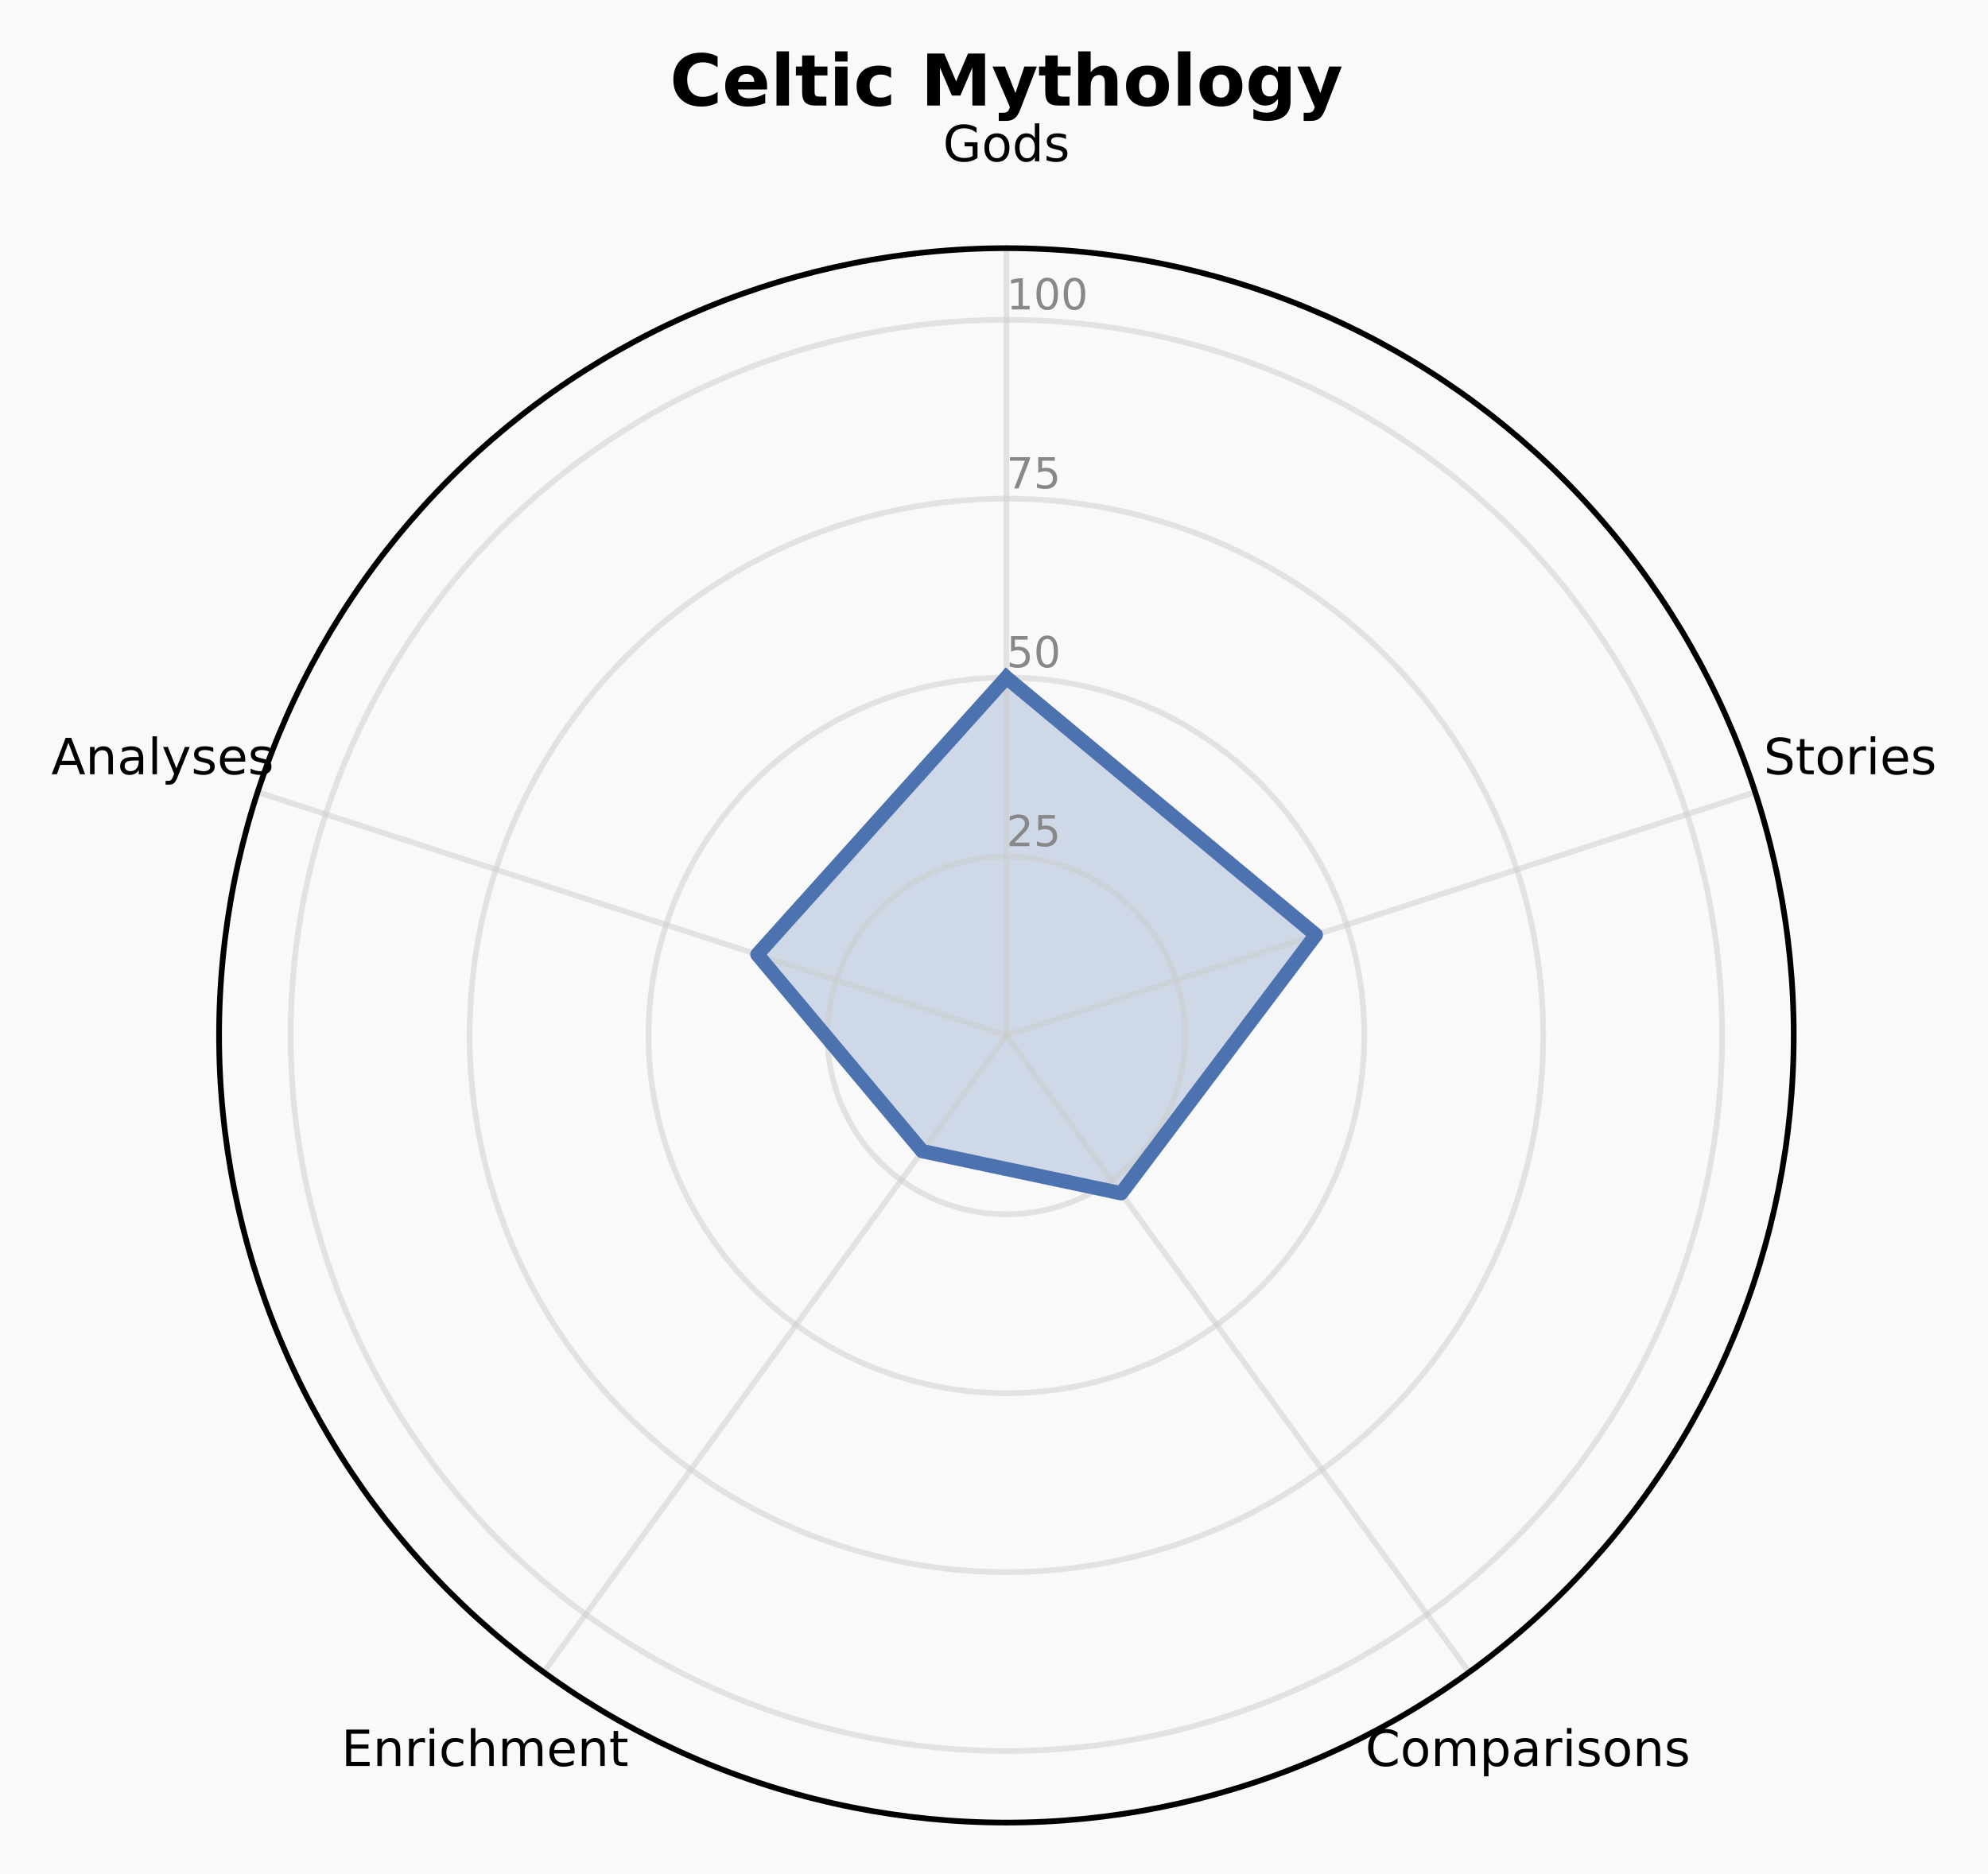
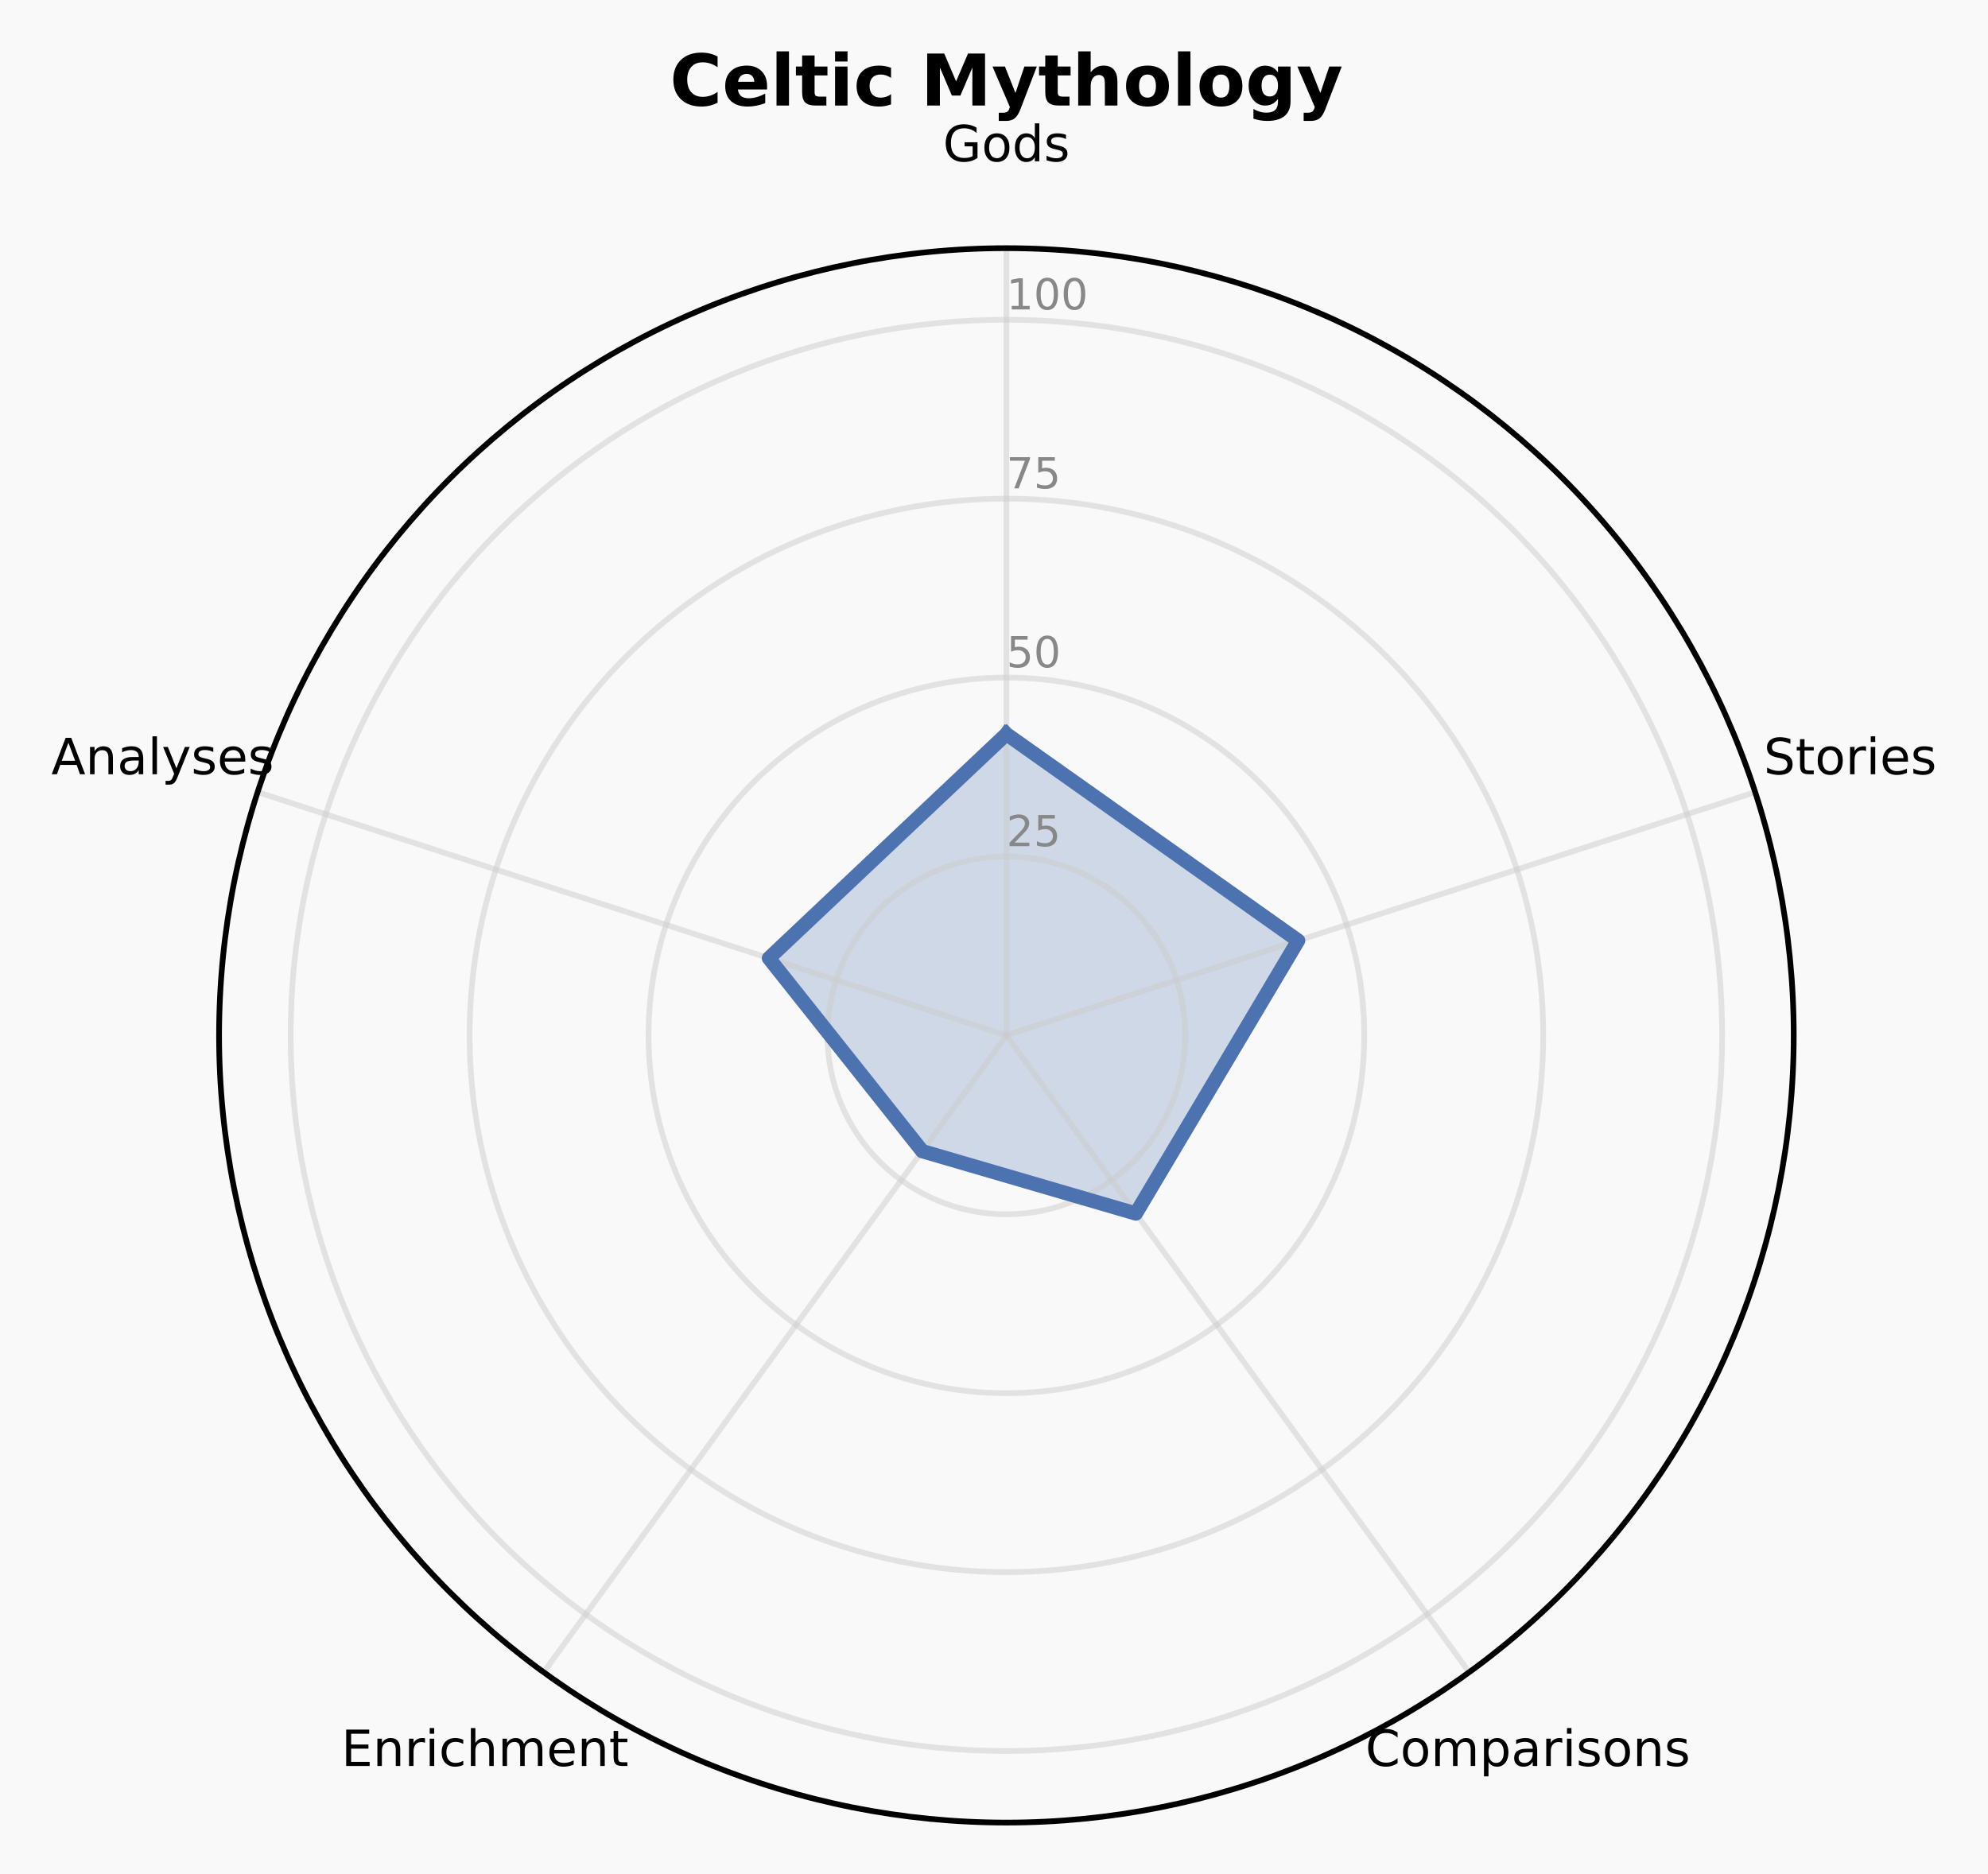
<svg xmlns="http://www.w3.org/2000/svg" xmlns:xlink="http://www.w3.org/1999/xlink" width="278.709pt" height="262.758pt" viewBox="0 0 278.709 262.758" version="1.1">
  <defs>
    <style type="text/css">*{stroke-linejoin: round; stroke-linecap: butt}</style>
  </defs>
  <g id="figure_1">
    <g id="patch_1">
      <path d="M 0 262.758  L 278.709 262.758  L 278.709 0  L 0 0  z " style="fill: #f9f9f9" />
    </g>
    <g id="axes_1">
      <g id="patch_2">
        <path d="M 251.473 145.178  C 251.473 130.683 248.618 116.329 243.071 102.938  C 237.524 89.546 229.393 77.377 219.143 67.128  C 208.894 56.878 196.725 48.748 183.334 43.201  C 169.942 37.654 155.588 34.798 141.093 34.798  C 126.598 34.798 112.244 37.654 98.853 43.201  C 85.461 48.748 73.293 56.878 63.043 67.128  C 52.794 77.377 44.663 89.546 39.116 102.938  C 33.569 116.329 30.714 130.683 30.714 145.178  C 30.714 159.673 33.569 174.027 39.116 187.418  C 44.663 200.81 52.794 212.979 63.043 223.228  C 73.293 233.478 85.461 241.609 98.853 247.155  C 112.244 252.702 126.598 255.558 141.093 255.558  C 155.588 255.558 169.942 252.702 183.334 247.155  C 196.725 241.609 208.894 233.478 219.143 223.228  C 229.393 212.979 237.524 200.81 243.071 187.418  C 248.618 174.027 251.473 159.673 251.473 145.178  M 141.093 145.178  C 141.093 145.178 141.093 145.178 141.093 145.178  C 141.093 145.178 141.093 145.178 141.093 145.178  C 141.093 145.178 141.093 145.178 141.093 145.178  C 141.093 145.178 141.093 145.178 141.093 145.178  C 141.093 145.178 141.093 145.178 141.093 145.178  C 141.093 145.178 141.093 145.178 141.093 145.178  C 141.093 145.178 141.093 145.178 141.093 145.178  C 141.093 145.178 141.093 145.178 141.093 145.178  C 141.093 145.178 141.093 145.178 141.093 145.178  C 141.093 145.178 141.093 145.178 141.093 145.178  C 141.093 145.178 141.093 145.178 141.093 145.178  C 141.093 145.178 141.093 145.178 141.093 145.178  C 141.093 145.178 141.093 145.178 141.093 145.178  C 141.093 145.178 141.093 145.178 141.093 145.178  C 141.093 145.178 141.093 145.178 141.093 145.178  C 141.093 145.178 141.093 145.178 141.093 145.178  z " style="fill: #f9f9f9" />
      </g>
      <g id="patch_3">
-         <path d="M 141.093 95.005  L 184.472 131.083  L 157.179 167.318  L 129.297 161.414  L 106.178 133.834  z " clip-path="url(#p1051a251dc)" style="fill: #4c72b0; opacity: 0.25; stroke: #4c72b0; stroke-linejoin: miter" />
+         <path d="M 141.093 102.927  L 181.993 131.889  L 159.241 170.157  L 129.297 161.414  L 107.802 134.361  z " clip-path="url(#pba1ca760f0)" style="fill: #4c72b0; opacity: 0.25; stroke: #4c72b0; stroke-linejoin: miter" />
      </g>
      <g id="matplotlib.axis_1">
        <g id="xtick_1">
          <g id="line2d_1">
-             <path d="M 141.093 145.178  L 141.093 34.798  " clip-path="url(#p1051a251dc)" style="fill: none; stroke: #cccccc; stroke-opacity: 0.5; stroke-width: 0.8; stroke-linecap: square" />
+             <path d="M 141.093 145.178  L 141.093 34.798  " clip-path="url(#pba1ca760f0)" style="fill: none; stroke: #cccccc; stroke-opacity: 0.5; stroke-width: 0.8; stroke-linecap: square" />
          </g>
          <g id="text_1">
            <g transform="translate(132.1945 22.61707) scale(0.07 -0.07)">
              <defs>
                <path id="DejaVuSans-2a" d="M 3809 666  L 3809 1919  L 2778 1919  L 2778 2438  L 4434 2438  L 4434 434  Q 4069 175 3628 42  Q 3188 -91 2688 -91  Q 1594 -91 976 548  Q 359 1188 359 2328  Q 359 3472 976 4111  Q 1594 4750 2688 4750  Q 3144 4750 3555 4637  Q 3966 4525 4313 4306  L 4313 3634  Q 3963 3931 3569 4081  Q 3175 4231 2741 4231  Q 1884 4231 1454 3753  Q 1025 3275 1025 2328  Q 1025 1384 1454 906  Q 1884 428 2741 428  Q 3075 428 3337 486  Q 3600 544 3809 666  z " transform="scale(0.015625)" />
                <path id="DejaVuSans-52" d="M 1959 3097  Q 1497 3097 1228 2736  Q 959 2375 959 1747  Q 959 1119 1226 758  Q 1494 397 1959 397  Q 2419 397 2687 759  Q 2956 1122 2956 1747  Q 2956 2369 2687 2733  Q 2419 3097 1959 3097  z M 1959 3584  Q 2709 3584 3137 3096  Q 3566 2609 3566 1747  Q 3566 888 3137 398  Q 2709 -91 1959 -91  Q 1206 -91 779 398  Q 353 888 353 1747  Q 353 2609 779 3096  Q 1206 3584 1959 3584  z " transform="scale(0.015625)" />
                <path id="DejaVuSans-47" d="M 2906 2969  L 2906 4863  L 3481 4863  L 3481 0  L 2906 0  L 2906 525  Q 2725 213 2448 61  Q 2172 -91 1784 -91  Q 1150 -91 751 415  Q 353 922 353 1747  Q 353 2572 751 3078  Q 1150 3584 1784 3584  Q 2172 3584 2448 3432  Q 2725 3281 2906 2969  z M 947 1747  Q 947 1113 1208 752  Q 1469 391 1925 391  Q 2381 391 2643 752  Q 2906 1113 2906 1747  Q 2906 2381 2643 2742  Q 2381 3103 1925 3103  Q 1469 3103 1208 2742  Q 947 2381 947 1747  z " transform="scale(0.015625)" />
                <path id="DejaVuSans-56" d="M 2834 3397  L 2834 2853  Q 2591 2978 2328 3040  Q 2066 3103 1784 3103  Q 1356 3103 1142 2972  Q 928 2841 928 2578  Q 928 2378 1081 2264  Q 1234 2150 1697 2047  L 1894 2003  Q 2506 1872 2764 1633  Q 3022 1394 3022 966  Q 3022 478 2636 193  Q 2250 -91 1575 -91  Q 1294 -91 989 -36  Q 684 19 347 128  L 347 722  Q 666 556 975 473  Q 1284 391 1588 391  Q 1994 391 2212 530  Q 2431 669 2431 922  Q 2431 1156 2273 1281  Q 2116 1406 1581 1522  L 1381 1569  Q 847 1681 609 1914  Q 372 2147 372 2553  Q 372 3047 722 3315  Q 1072 3584 1716 3584  Q 2034 3584 2315 3537  Q 2597 3491 2834 3397  z " transform="scale(0.015625)" />
              </defs>
              <use xlink:href="#DejaVuSans-2a" />
              <use xlink:href="#DejaVuSans-52" transform="translate(77.48438 0)" />
              <use xlink:href="#DejaVuSans-47" transform="translate(138.6719 0)" />
              <use xlink:href="#DejaVuSans-56" transform="translate(202.1562 0)" />
            </g>
          </g>
        </g>
        <g id="xtick_2">
          <g id="line2d_2">
-             <path d="M 141.093 145.178  L 246.07 111.069  " clip-path="url(#p1051a251dc)" style="fill: none; stroke: #cccccc; stroke-opacity: 0.5; stroke-width: 0.8; stroke-linecap: square" />
+             <path d="M 141.093 145.178  L 246.07 111.069  " clip-path="url(#pba1ca760f0)" style="fill: none; stroke: #cccccc; stroke-opacity: 0.5; stroke-width: 0.8; stroke-linecap: square" />
          </g>
          <g id="text_2">
            <g transform="translate(247.2616 108.5613) scale(0.07 -0.07)">
              <defs>
                <path id="DejaVuSans-36" d="M 3425 4513  L 3425 3897  Q 3066 4069 2747 4153  Q 2428 4238 2131 4238  Q 1616 4238 1336 4038  Q 1056 3838 1056 3469  Q 1056 3159 1242 3001  Q 1428 2844 1947 2747  L 2328 2669  Q 3034 2534 3370 2195  Q 3706 1856 3706 1288  Q 3706 609 3251 259  Q 2797 -91 1919 -91  Q 1588 -91 1214 -16  Q 841 59 441 206  L 441 856  Q 825 641 1194 531  Q 1563 422 1919 422  Q 2459 422 2753 634  Q 3047 847 3047 1241  Q 3047 1584 2836 1778  Q 2625 1972 2144 2069  L 1759 2144  Q 1053 2284 737 2584  Q 422 2884 422 3419  Q 422 4038 858 4394  Q 1294 4750 2059 4750  Q 2388 4750 2728 4690  Q 3069 4631 3425 4513  z " transform="scale(0.015625)" />
                <path id="DejaVuSans-57" d="M 1172 4494  L 1172 3500  L 2356 3500  L 2356 3053  L 1172 3053  L 1172 1153  Q 1172 725 1289 603  Q 1406 481 1766 481  L 2356 481  L 2356 0  L 1766 0  Q 1100 0 847 248  Q 594 497 594 1153  L 594 3053  L 172 3053  L 172 3500  L 594 3500  L 594 4494  L 1172 4494  z " transform="scale(0.015625)" />
                <path id="DejaVuSans-55" d="M 2631 2963  Q 2534 3019 2420 3045  Q 2306 3072 2169 3072  Q 1681 3072 1420 2755  Q 1159 2438 1159 1844  L 1159 0  L 581 0  L 581 3500  L 1159 3500  L 1159 2956  Q 1341 3275 1631 3429  Q 1922 3584 2338 3584  Q 2397 3584 2469 3576  Q 2541 3569 2628 3553  L 2631 2963  z " transform="scale(0.015625)" />
                <path id="DejaVuSans-4c" d="M 603 3500  L 1178 3500  L 1178 0  L 603 0  L 603 3500  z M 603 4863  L 1178 4863  L 1178 4134  L 603 4134  L 603 4863  z " transform="scale(0.015625)" />
                <path id="DejaVuSans-48" d="M 3597 1894  L 3597 1613  L 953 1613  Q 991 1019 1311 708  Q 1631 397 2203 397  Q 2534 397 2845 478  Q 3156 559 3463 722  L 3463 178  Q 3153 47 2828 -22  Q 2503 -91 2169 -91  Q 1331 -91 842 396  Q 353 884 353 1716  Q 353 2575 817 3079  Q 1281 3584 2069 3584  Q 2775 3584 3186 3129  Q 3597 2675 3597 1894  z M 3022 2063  Q 3016 2534 2758 2815  Q 2500 3097 2075 3097  Q 1594 3097 1305 2825  Q 1016 2553 972 2059  L 3022 2063  z " transform="scale(0.015625)" />
              </defs>
              <use xlink:href="#DejaVuSans-36" />
              <use xlink:href="#DejaVuSans-57" transform="translate(63.48438 0)" />
              <use xlink:href="#DejaVuSans-52" transform="translate(102.6875 0)" />
              <use xlink:href="#DejaVuSans-55" transform="translate(163.875 0)" />
              <use xlink:href="#DejaVuSans-4c" transform="translate(204.9844 0)" />
              <use xlink:href="#DejaVuSans-48" transform="translate(232.7656 0)" />
              <use xlink:href="#DejaVuSans-56" transform="translate(294.2969 0)" />
            </g>
          </g>
        </g>
        <g id="xtick_3">
          <g id="line2d_3">
-             <path d="M 141.093 145.178  L 205.973 234.477  " clip-path="url(#p1051a251dc)" style="fill: none; stroke: #cccccc; stroke-opacity: 0.5; stroke-width: 0.8; stroke-linecap: square" />
+             <path d="M 141.093 145.178  L 205.973 234.477  " clip-path="url(#pba1ca760f0)" style="fill: none; stroke: #cccccc; stroke-opacity: 0.5; stroke-width: 0.8; stroke-linecap: square" />
          </g>
          <g id="text_3">
            <g transform="translate(191.4228 247.6219) scale(0.07 -0.07)">
              <defs>
                <path id="DejaVuSans-26" d="M 4122 4306  L 4122 3641  Q 3803 3938 3442 4084  Q 3081 4231 2675 4231  Q 1875 4231 1450 3742  Q 1025 3253 1025 2328  Q 1025 1406 1450 917  Q 1875 428 2675 428  Q 3081 428 3442 575  Q 3803 722 4122 1019  L 4122 359  Q 3791 134 3420 21  Q 3050 -91 2638 -91  Q 1578 -91 968 557  Q 359 1206 359 2328  Q 359 3453 968 4101  Q 1578 4750 2638 4750  Q 3056 4750 3426 4639  Q 3797 4528 4122 4306  z " transform="scale(0.015625)" />
                <path id="DejaVuSans-50" d="M 3328 2828  Q 3544 3216 3844 3400  Q 4144 3584 4550 3584  Q 5097 3584 5394 3201  Q 5691 2819 5691 2113  L 5691 0  L 5113 0  L 5113 2094  Q 5113 2597 4934 2840  Q 4756 3084 4391 3084  Q 3944 3084 3684 2787  Q 3425 2491 3425 1978  L 3425 0  L 2847 0  L 2847 2094  Q 2847 2600 2669 2842  Q 2491 3084 2119 3084  Q 1678 3084 1418 2786  Q 1159 2488 1159 1978  L 1159 0  L 581 0  L 581 3500  L 1159 3500  L 1159 2956  Q 1356 3278 1631 3431  Q 1906 3584 2284 3584  Q 2666 3584 2933 3390  Q 3200 3197 3328 2828  z " transform="scale(0.015625)" />
                <path id="DejaVuSans-53" d="M 1159 525  L 1159 -1331  L 581 -1331  L 581 3500  L 1159 3500  L 1159 2969  Q 1341 3281 1617 3432  Q 1894 3584 2278 3584  Q 2916 3584 3314 3078  Q 3713 2572 3713 1747  Q 3713 922 3314 415  Q 2916 -91 2278 -91  Q 1894 -91 1617 61  Q 1341 213 1159 525  z M 3116 1747  Q 3116 2381 2855 2742  Q 2594 3103 2138 3103  Q 1681 3103 1420 2742  Q 1159 2381 1159 1747  Q 1159 1113 1420 752  Q 1681 391 2138 391  Q 2594 391 2855 752  Q 3116 1113 3116 1747  z " transform="scale(0.015625)" />
                <path id="DejaVuSans-44" d="M 2194 1759  Q 1497 1759 1228 1600  Q 959 1441 959 1056  Q 959 750 1161 570  Q 1363 391 1709 391  Q 2188 391 2477 730  Q 2766 1069 2766 1631  L 2766 1759  L 2194 1759  z M 3341 1997  L 3341 0  L 2766 0  L 2766 531  Q 2569 213 2275 61  Q 1981 -91 1556 -91  Q 1019 -91 701 211  Q 384 513 384 1019  Q 384 1609 779 1909  Q 1175 2209 1959 2209  L 2766 2209  L 2766 2266  Q 2766 2663 2505 2880  Q 2244 3097 1772 3097  Q 1472 3097 1187 3025  Q 903 2953 641 2809  L 641 3341  Q 956 3463 1253 3523  Q 1550 3584 1831 3584  Q 2591 3584 2966 3190  Q 3341 2797 3341 1997  z " transform="scale(0.015625)" />
                <path id="DejaVuSans-51" d="M 3513 2113  L 3513 0  L 2938 0  L 2938 2094  Q 2938 2591 2744 2837  Q 2550 3084 2163 3084  Q 1697 3084 1428 2787  Q 1159 2491 1159 1978  L 1159 0  L 581 0  L 581 3500  L 1159 3500  L 1159 2956  Q 1366 3272 1645 3428  Q 1925 3584 2291 3584  Q 2894 3584 3203 3211  Q 3513 2838 3513 2113  z " transform="scale(0.015625)" />
              </defs>
              <use xlink:href="#DejaVuSans-26" />
              <use xlink:href="#DejaVuSans-52" transform="translate(69.82812 0)" />
              <use xlink:href="#DejaVuSans-50" transform="translate(131.0156 0)" />
              <use xlink:href="#DejaVuSans-53" transform="translate(228.4219 0)" />
              <use xlink:href="#DejaVuSans-44" transform="translate(291.9062 0)" />
              <use xlink:href="#DejaVuSans-55" transform="translate(353.1875 0)" />
              <use xlink:href="#DejaVuSans-4c" transform="translate(394.2969 0)" />
              <use xlink:href="#DejaVuSans-56" transform="translate(422.0781 0)" />
              <use xlink:href="#DejaVuSans-52" transform="translate(474.1719 0)" />
              <use xlink:href="#DejaVuSans-51" transform="translate(535.3594 0)" />
              <use xlink:href="#DejaVuSans-56" transform="translate(598.7344 0)" />
            </g>
          </g>
        </g>
        <g id="xtick_4">
          <g id="line2d_4">
-             <path d="M 141.093 145.178  L 76.214 234.477  " clip-path="url(#p1051a251dc)" style="fill: none; stroke: #cccccc; stroke-opacity: 0.5; stroke-width: 0.8; stroke-linecap: square" />
+             <path d="M 141.093 145.178  L 76.214 234.477  " clip-path="url(#pba1ca760f0)" style="fill: none; stroke: #cccccc; stroke-opacity: 0.5; stroke-width: 0.8; stroke-linecap: square" />
          </g>
          <g id="text_4">
            <g transform="translate(47.8483 247.6219) scale(0.07 -0.07)">
              <defs>
                <path id="DejaVuSans-28" d="M 628 4666  L 3578 4666  L 3578 4134  L 1259 4134  L 1259 2753  L 3481 2753  L 3481 2222  L 1259 2222  L 1259 531  L 3634 531  L 3634 0  L 628 0  L 628 4666  z " transform="scale(0.015625)" />
                <path id="DejaVuSans-46" d="M 3122 3366  L 3122 2828  Q 2878 2963 2633 3030  Q 2388 3097 2138 3097  Q 1578 3097 1268 2742  Q 959 2388 959 1747  Q 959 1106 1268 751  Q 1578 397 2138 397  Q 2388 397 2633 464  Q 2878 531 3122 666  L 3122 134  Q 2881 22 2623 -34  Q 2366 -91 2075 -91  Q 1284 -91 818 406  Q 353 903 353 1747  Q 353 2603 823 3093  Q 1294 3584 2113 3584  Q 2378 3584 2631 3529  Q 2884 3475 3122 3366  z " transform="scale(0.015625)" />
                <path id="DejaVuSans-4b" d="M 3513 2113  L 3513 0  L 2938 0  L 2938 2094  Q 2938 2591 2744 2837  Q 2550 3084 2163 3084  Q 1697 3084 1428 2787  Q 1159 2491 1159 1978  L 1159 0  L 581 0  L 581 4863  L 1159 4863  L 1159 2956  Q 1366 3272 1645 3428  Q 1925 3584 2291 3584  Q 2894 3584 3203 3211  Q 3513 2838 3513 2113  z " transform="scale(0.015625)" />
              </defs>
              <use xlink:href="#DejaVuSans-28" />
              <use xlink:href="#DejaVuSans-51" transform="translate(63.1875 0)" />
              <use xlink:href="#DejaVuSans-55" transform="translate(126.5625 0)" />
              <use xlink:href="#DejaVuSans-4c" transform="translate(167.6719 0)" />
              <use xlink:href="#DejaVuSans-46" transform="translate(195.4531 0)" />
              <use xlink:href="#DejaVuSans-4b" transform="translate(250.4375 0)" />
              <use xlink:href="#DejaVuSans-50" transform="translate(313.8125 0)" />
              <use xlink:href="#DejaVuSans-48" transform="translate(411.2188 0)" />
              <use xlink:href="#DejaVuSans-51" transform="translate(472.75 0)" />
              <use xlink:href="#DejaVuSans-57" transform="translate(536.125 0)" />
            </g>
          </g>
        </g>
        <g id="xtick_5">
          <g id="line2d_5">
-             <path d="M 141.093 145.178  L 36.116 111.069  " clip-path="url(#p1051a251dc)" style="fill: none; stroke: #cccccc; stroke-opacity: 0.5; stroke-width: 0.8; stroke-linecap: square" />
+             <path d="M 141.093 145.178  L 36.116 111.069  " clip-path="url(#pba1ca760f0)" style="fill: none; stroke: #cccccc; stroke-opacity: 0.5; stroke-width: 0.8; stroke-linecap: square" />
          </g>
          <g id="text_5">
            <g transform="translate(7.2 108.5613) scale(0.07 -0.07)">
              <defs>
                <path id="DejaVuSans-24" d="M 2188 4044  L 1331 1722  L 3047 1722  L 2188 4044  z M 1831 4666  L 2547 4666  L 4325 0  L 3669 0  L 3244 1197  L 1141 1197  L 716 0  L 50 0  L 1831 4666  z " transform="scale(0.015625)" />
                <path id="DejaVuSans-4f" d="M 603 4863  L 1178 4863  L 1178 0  L 603 0  L 603 4863  z " transform="scale(0.015625)" />
                <path id="DejaVuSans-5c" d="M 2059 -325  Q 1816 -950 1584 -1140  Q 1353 -1331 966 -1331  L 506 -1331  L 506 -850  L 844 -850  Q 1081 -850 1212 -737  Q 1344 -625 1503 -206  L 1606 56  L 191 3500  L 800 3500  L 1894 763  L 2988 3500  L 3597 3500  L 2059 -325  z " transform="scale(0.015625)" />
              </defs>
              <use xlink:href="#DejaVuSans-24" />
              <use xlink:href="#DejaVuSans-51" transform="translate(68.40625 0)" />
              <use xlink:href="#DejaVuSans-44" transform="translate(131.7812 0)" />
              <use xlink:href="#DejaVuSans-4f" transform="translate(193.0625 0)" />
              <use xlink:href="#DejaVuSans-5c" transform="translate(220.8438 0)" />
              <use xlink:href="#DejaVuSans-56" transform="translate(280.0312 0)" />
              <use xlink:href="#DejaVuSans-48" transform="translate(332.125 0)" />
              <use xlink:href="#DejaVuSans-56" transform="translate(393.6562 0)" />
            </g>
          </g>
        </g>
      </g>
      <g id="matplotlib.axis_2">
        <g id="ytick_1">
          <g id="line2d_6">
-             <path d="M 141.093 120.092  C 144.388 120.092 147.65 120.741 150.693 122.001  C 153.737 123.262 156.503 125.11 158.832 127.439  C 161.161 129.769 163.009 132.534 164.27 135.578  C 165.531 138.621 166.18 141.884 166.18 145.178  C 166.18 148.472 165.531 151.735 164.27 154.778  C 163.009 157.822 161.161 160.587 158.832 162.917  C 156.503 165.246 153.737 167.094 150.693 168.355  C 147.65 169.615 144.388 170.264 141.093 170.264  C 137.799 170.264 134.537 169.615 131.493 168.355  C 128.45 167.094 125.684 165.246 123.355 162.917  C 121.025 160.587 119.177 157.822 117.917 154.778  C 116.656 151.735 116.007 148.472 116.007 145.178  C 116.007 141.884 116.656 138.621 117.917 135.578  C 119.177 132.534 121.025 129.769 123.355 127.439  C 125.684 125.11 128.45 123.262 131.493 122.001  C 134.537 120.741 137.799 120.092 141.093 120.092  " clip-path="url(#p1051a251dc)" style="fill: none; stroke: #cccccc; stroke-opacity: 0.5; stroke-width: 0.8; stroke-linecap: square" />
+             <path d="M 141.093 120.092  C 144.388 120.092 147.65 120.741 150.693 122.001  C 153.737 123.262 156.503 125.11 158.832 127.439  C 161.161 129.769 163.009 132.534 164.27 135.578  C 165.531 138.621 166.18 141.884 166.18 145.178  C 166.18 148.472 165.531 151.735 164.27 154.778  C 163.009 157.822 161.161 160.587 158.832 162.917  C 156.503 165.246 153.737 167.094 150.693 168.355  C 147.65 169.615 144.388 170.264 141.093 170.264  C 137.799 170.264 134.537 169.615 131.493 168.355  C 128.45 167.094 125.684 165.246 123.355 162.917  C 121.025 160.587 119.177 157.822 117.917 154.778  C 116.656 151.735 116.007 148.472 116.007 145.178  C 116.007 141.884 116.656 138.621 117.917 135.578  C 119.177 132.534 121.025 129.769 123.355 127.439  C 125.684 125.11 128.45 123.262 131.493 122.001  C 134.537 120.741 137.799 120.092 141.093 120.092  " clip-path="url(#pba1ca760f0)" style="fill: none; stroke: #cccccc; stroke-opacity: 0.5; stroke-width: 0.8; stroke-linecap: square" />
          </g>
          <g id="text_6">
            <g style="fill: #888888" transform="translate(141.0933 118.6504) scale(0.06 -0.06)">
              <defs>
                <path id="DejaVuSans-15" d="M 1228 531  L 3431 531  L 3431 0  L 469 0  L 469 531  Q 828 903 1448 1529  Q 2069 2156 2228 2338  Q 2531 2678 2651 2914  Q 2772 3150 2772 3378  Q 2772 3750 2511 3984  Q 2250 4219 1831 4219  Q 1534 4219 1204 4116  Q 875 4013 500 3803  L 500 4441  Q 881 4594 1212 4672  Q 1544 4750 1819 4750  Q 2544 4750 2975 4387  Q 3406 4025 3406 3419  Q 3406 3131 3298 2873  Q 3191 2616 2906 2266  Q 2828 2175 2409 1742  Q 1991 1309 1228 531  z " transform="scale(0.015625)" />
                <path id="DejaVuSans-18" d="M 691 4666  L 3169 4666  L 3169 4134  L 1269 4134  L 1269 2991  Q 1406 3038 1543 3061  Q 1681 3084 1819 3084  Q 2600 3084 3056 2656  Q 3513 2228 3513 1497  Q 3513 744 3044 326  Q 2575 -91 1722 -91  Q 1428 -91 1123 -41  Q 819 9 494 109  L 494 744  Q 775 591 1075 516  Q 1375 441 1709 441  Q 2250 441 2565 725  Q 2881 1009 2881 1497  Q 2881 1984 2565 2268  Q 2250 2553 1709 2553  Q 1456 2553 1204 2497  Q 953 2441 691 2322  L 691 4666  z " transform="scale(0.015625)" />
              </defs>
              <use xlink:href="#DejaVuSans-15" />
              <use xlink:href="#DejaVuSans-18" transform="translate(63.625 0)" />
            </g>
          </g>
        </g>
        <g id="ytick_2">
          <g id="line2d_7">
-             <path d="M 141.093 95.005  C 147.682 95.005 154.206 96.303 160.293 98.825  C 166.381 101.346 171.912 105.042 176.571 109.701  C 181.229 114.36 184.925 119.891 187.447 125.978  C 189.968 132.065 191.266 138.589 191.266 145.178  C 191.266 151.767 189.968 158.291 187.447 164.378  C 184.925 170.465 181.229 175.997 176.571 180.655  C 171.912 185.314 166.381 189.01 160.293 191.531  C 154.206 194.053 147.682 195.351 141.093 195.351  C 134.505 195.351 127.98 194.053 121.893 191.531  C 115.806 189.01 110.275 185.314 105.616 180.655  C 100.957 175.997 97.261 170.465 94.74 164.378  C 92.219 158.291 90.921 151.767 90.921 145.178  C 90.921 138.589 92.219 132.065 94.74 125.978  C 97.261 119.891 100.957 114.36 105.616 109.701  C 110.275 105.042 115.806 101.346 121.893 98.825  C 127.98 96.303 134.505 95.005 141.093 95.005  " clip-path="url(#p1051a251dc)" style="fill: none; stroke: #cccccc; stroke-opacity: 0.5; stroke-width: 0.8; stroke-linecap: square" />
+             <path d="M 141.093 95.005  C 147.682 95.005 154.206 96.303 160.293 98.825  C 166.381 101.346 171.912 105.042 176.571 109.701  C 181.229 114.36 184.925 119.891 187.447 125.978  C 189.968 132.065 191.266 138.589 191.266 145.178  C 191.266 151.767 189.968 158.291 187.447 164.378  C 184.925 170.465 181.229 175.997 176.571 180.655  C 171.912 185.314 166.381 189.01 160.293 191.531  C 154.206 194.053 147.682 195.351 141.093 195.351  C 134.505 195.351 127.98 194.053 121.893 191.531  C 115.806 189.01 110.275 185.314 105.616 180.655  C 100.957 175.997 97.261 170.465 94.74 164.378  C 92.219 158.291 90.921 151.767 90.921 145.178  C 90.921 138.589 92.219 132.065 94.74 125.978  C 97.261 119.891 100.957 114.36 105.616 109.701  C 110.275 105.042 115.806 101.346 121.893 98.825  C 127.98 96.303 134.505 95.005 141.093 95.005  " clip-path="url(#pba1ca760f0)" style="fill: none; stroke: #cccccc; stroke-opacity: 0.5; stroke-width: 0.8; stroke-linecap: square" />
          </g>
          <g id="text_7">
            <g style="fill: #888888" transform="translate(141.0933 93.56408) scale(0.06 -0.06)">
              <defs>
                <path id="DejaVuSans-13" d="M 2034 4250  Q 1547 4250 1301 3770  Q 1056 3291 1056 2328  Q 1056 1369 1301 889  Q 1547 409 2034 409  Q 2525 409 2770 889  Q 3016 1369 3016 2328  Q 3016 3291 2770 3770  Q 2525 4250 2034 4250  z M 2034 4750  Q 2819 4750 3233 4129  Q 3647 3509 3647 2328  Q 3647 1150 3233 529  Q 2819 -91 2034 -91  Q 1250 -91 836 529  Q 422 1150 422 2328  Q 422 3509 836 4129  Q 1250 4750 2034 4750  z " transform="scale(0.015625)" />
              </defs>
              <use xlink:href="#DejaVuSans-18" />
              <use xlink:href="#DejaVuSans-13" transform="translate(63.625 0)" />
            </g>
          </g>
        </g>
        <g id="ytick_3">
          <g id="line2d_8">
-             <path d="M 141.093 69.919  C 150.976 69.919 160.763 71.866 169.894 75.648  C 179.024 79.43 187.321 84.974 194.309 91.962  C 201.298 98.95 206.841 107.247 210.623 116.378  C 214.405 125.508 216.352 135.295 216.352 145.178  C 216.352 155.061 214.405 164.848 210.623 173.978  C 206.841 183.109 201.298 191.406 194.309 198.394  C 187.321 205.382 179.024 210.926 169.894 214.708  C 160.763 218.49 150.976 220.437 141.093 220.437  C 131.21 220.437 121.424 218.49 112.293 214.708  C 103.162 210.926 94.866 205.382 87.877 198.394  C 80.889 191.406 75.345 183.109 71.563 173.978  C 67.781 164.848 65.834 155.061 65.834 145.178  C 65.834 135.295 67.781 125.508 71.563 116.378  C 75.345 107.247 80.889 98.95 87.877 91.962  C 94.866 84.974 103.162 79.43 112.293 75.648  C 121.424 71.866 131.21 69.919 141.093 69.919  " clip-path="url(#p1051a251dc)" style="fill: none; stroke: #cccccc; stroke-opacity: 0.5; stroke-width: 0.8; stroke-linecap: square" />
+             <path d="M 141.093 69.919  C 150.976 69.919 160.763 71.866 169.894 75.648  C 179.024 79.43 187.321 84.974 194.309 91.962  C 201.298 98.95 206.841 107.247 210.623 116.378  C 214.405 125.508 216.352 135.295 216.352 145.178  C 216.352 155.061 214.405 164.848 210.623 173.978  C 206.841 183.109 201.298 191.406 194.309 198.394  C 187.321 205.382 179.024 210.926 169.894 214.708  C 160.763 218.49 150.976 220.437 141.093 220.437  C 131.21 220.437 121.424 218.49 112.293 214.708  C 103.162 210.926 94.866 205.382 87.877 198.394  C 80.889 191.406 75.345 183.109 71.563 173.978  C 67.781 164.848 65.834 155.061 65.834 145.178  C 65.834 135.295 67.781 125.508 71.563 116.378  C 75.345 107.247 80.889 98.95 87.877 91.962  C 94.866 84.974 103.162 79.43 112.293 75.648  C 121.424 71.866 131.21 69.919 141.093 69.919  " clip-path="url(#pba1ca760f0)" style="fill: none; stroke: #cccccc; stroke-opacity: 0.5; stroke-width: 0.8; stroke-linecap: square" />
          </g>
          <g id="text_8">
            <g style="fill: #888888" transform="translate(141.0933 68.47781) scale(0.06 -0.06)">
              <defs>
                <path id="DejaVuSans-1a" d="M 525 4666  L 3525 4666  L 3525 4397  L 1831 0  L 1172 0  L 2766 4134  L 525 4134  L 525 4666  z " transform="scale(0.015625)" />
              </defs>
              <use xlink:href="#DejaVuSans-1a" />
              <use xlink:href="#DejaVuSans-18" transform="translate(63.625 0)" />
            </g>
          </g>
        </g>
        <g id="ytick_4">
          <g id="line2d_9">
-             <path d="M 141.093 44.833  C 154.27 44.833 167.32 47.429 179.494 52.471  C 191.668 57.514 202.73 64.906 212.048 74.223  C 221.366 83.541 228.757 94.603 233.8 106.778  C 238.843 118.952 241.438 132.001 241.438 145.178  C 241.438 158.355 238.843 171.404 233.8 183.578  C 228.757 195.753 221.366 206.815 212.048 216.133  C 202.73 225.45 191.668 232.842 179.494 237.885  C 167.32 242.927 154.27 245.523 141.093 245.523  C 127.916 245.523 114.867 242.927 102.693 237.885  C 90.519 232.842 79.456 225.45 70.139 216.133  C 60.821 206.815 53.429 195.753 48.387 183.578  C 43.344 171.404 40.748 158.355 40.748 145.178  C 40.748 132.001 43.344 118.952 48.387 106.778  C 53.429 94.603 60.821 83.541 70.139 74.223  C 79.456 64.906 90.519 57.514 102.693 52.471  C 114.867 47.429 127.916 44.833 141.093 44.833  " clip-path="url(#p1051a251dc)" style="fill: none; stroke: #cccccc; stroke-opacity: 0.5; stroke-width: 0.8; stroke-linecap: square" />
+             <path d="M 141.093 44.833  C 154.27 44.833 167.32 47.429 179.494 52.471  C 191.668 57.514 202.73 64.906 212.048 74.223  C 221.366 83.541 228.757 94.603 233.8 106.778  C 238.843 118.952 241.438 132.001 241.438 145.178  C 241.438 158.355 238.843 171.404 233.8 183.578  C 228.757 195.753 221.366 206.815 212.048 216.133  C 202.73 225.45 191.668 232.842 179.494 237.885  C 167.32 242.927 154.27 245.523 141.093 245.523  C 127.916 245.523 114.867 242.927 102.693 237.885  C 90.519 232.842 79.456 225.45 70.139 216.133  C 60.821 206.815 53.429 195.753 48.387 183.578  C 43.344 171.404 40.748 158.355 40.748 145.178  C 40.748 132.001 43.344 118.952 48.387 106.778  C 53.429 94.603 60.821 83.541 70.139 74.223  C 79.456 64.906 90.519 57.514 102.693 52.471  C 114.867 47.429 127.916 44.833 141.093 44.833  " clip-path="url(#pba1ca760f0)" style="fill: none; stroke: #cccccc; stroke-opacity: 0.5; stroke-width: 0.8; stroke-linecap: square" />
          </g>
          <g id="text_9">
            <g style="fill: #888888" transform="translate(141.0933 43.39154) scale(0.06 -0.06)">
              <defs>
                <path id="DejaVuSans-14" d="M 794 531  L 1825 531  L 1825 4091  L 703 3866  L 703 4441  L 1819 4666  L 2450 4666  L 2450 531  L 3481 531  L 3481 0  L 794 0  L 794 531  z " transform="scale(0.015625)" />
              </defs>
              <use xlink:href="#DejaVuSans-14" />
              <use xlink:href="#DejaVuSans-13" transform="translate(63.625 0)" />
              <use xlink:href="#DejaVuSans-13" transform="translate(127.25 0)" />
            </g>
          </g>
        </g>
      </g>
      <g id="line2d_10">
-         <path d="M 141.093 95.005  L 184.472 131.083  L 157.179 167.318  L 129.297 161.414  L 106.178 133.834  L 141.093 95.005  " clip-path="url(#p1051a251dc)" style="fill: none; stroke: #4c72b0; stroke-width: 2; stroke-linecap: square" />
+         <path d="M 141.093 102.927  L 181.993 131.889  L 159.241 170.157  L 129.297 161.414  L 107.802 134.361  L 141.093 102.927  " clip-path="url(#pba1ca760f0)" style="fill: none; stroke: #4c72b0; stroke-width: 2; stroke-linecap: square" />
      </g>
      <g id="patch_4">
        <path d="M 141.093 34.798  C 126.598 34.798 112.244 37.654 98.853 43.201  C 85.461 48.748 73.293 56.878 63.043 67.128  C 52.794 77.377 44.663 89.546 39.116 102.938  C 33.569 116.329 30.714 130.683 30.714 145.178  C 30.714 159.673 33.569 174.027 39.116 187.418  C 44.663 200.81 52.794 212.979 63.043 223.228  C 73.293 233.478 85.461 241.609 98.853 247.155  C 112.244 252.702 126.598 255.558 141.093 255.558  C 155.588 255.558 169.942 252.702 183.334 247.155  C 196.725 241.609 208.894 233.478 219.143 223.228  C 229.393 212.979 237.524 200.81 243.071 187.418  C 248.618 174.027 251.473 159.673 251.473 145.178  C 251.473 130.683 248.618 116.329 243.071 102.938  C 237.524 89.546 229.393 77.377 219.143 67.128  C 208.894 56.878 196.725 48.748 183.334 43.201  C 169.942 37.654 155.588 34.798 141.093 34.798  " style="fill: none; stroke: #000000; stroke-width: 0.8; stroke-linejoin: miter; stroke-linecap: square" />
      </g>
      <g id="text_10">
        <g transform="translate(93.90264 14.79844) scale(0.1 -0.1)">
          <defs>
            <path id="DejaVuSans-Bold-26" d="M 4288 256  Q 3956 84 3597 -3  Q 3238 -91 2847 -91  Q 1681 -91 1000 561  Q 319 1213 319 2328  Q 319 3447 1000 4098  Q 1681 4750 2847 4750  Q 3238 4750 3597 4662  Q 3956 4575 4288 4403  L 4288 3438  Q 3953 3666 3628 3772  Q 3303 3878 2944 3878  Q 2300 3878 1931 3465  Q 1563 3053 1563 2328  Q 1563 1606 1931 1193  Q 2300 781 2944 781  Q 3303 781 3628 887  Q 3953 994 4288 1222  L 4288 256  z " transform="scale(0.015625)" />
            <path id="DejaVuSans-Bold-48" d="M 4031 1759  L 4031 1441  L 1416 1441  Q 1456 1047 1700 850  Q 1944 653 2381 653  Q 2734 653 3104 758  Q 3475 863 3866 1075  L 3866 213  Q 3469 63 3072 -14  Q 2675 -91 2278 -91  Q 1328 -91 801 392  Q 275 875 275 1747  Q 275 2603 792 3093  Q 1309 3584 2216 3584  Q 3041 3584 3536 3087  Q 4031 2591 4031 1759  z M 2881 2131  Q 2881 2450 2695 2645  Q 2509 2841 2209 2841  Q 1884 2841 1681 2658  Q 1478 2475 1428 2131  L 2881 2131  z " transform="scale(0.015625)" />
            <path id="DejaVuSans-Bold-4f" d="M 538 4863  L 1656 4863  L 1656 0  L 538 0  L 538 4863  z " transform="scale(0.015625)" />
            <path id="DejaVuSans-Bold-57" d="M 1759 4494  L 1759 3500  L 2913 3500  L 2913 2700  L 1759 2700  L 1759 1216  Q 1759 972 1856 886  Q 1953 800 2241 800  L 2816 800  L 2816 0  L 1856 0  Q 1194 0 917 276  Q 641 553 641 1216  L 641 2700  L 84 2700  L 84 3500  L 641 3500  L 641 4494  L 1759 4494  z " transform="scale(0.015625)" />
            <path id="DejaVuSans-Bold-4c" d="M 538 3500  L 1656 3500  L 1656 0  L 538 0  L 538 3500  z M 538 4863  L 1656 4863  L 1656 3950  L 538 3950  L 538 4863  z " transform="scale(0.015625)" />
            <path id="DejaVuSans-Bold-46" d="M 3366 3391  L 3366 2478  Q 3138 2634 2908 2709  Q 2678 2784 2431 2784  Q 1963 2784 1702 2511  Q 1441 2238 1441 1747  Q 1441 1256 1702 982  Q 1963 709 2431 709  Q 2694 709 2930 787  Q 3166 866 3366 1019  L 3366 103  Q 3103 6 2833 -42  Q 2563 -91 2291 -91  Q 1344 -91 809 395  Q 275 881 275 1747  Q 275 2613 809 3098  Q 1344 3584 2291 3584  Q 2566 3584 2833 3536  Q 3100 3488 3366 3391  z " transform="scale(0.015625)" />
            <path id="DejaVuSans-Bold-3" transform="scale(0.015625)" />
            <path id="DejaVuSans-Bold-30" d="M 588 4666  L 2119 4666  L 3181 2169  L 4250 4666  L 5778 4666  L 5778 0  L 4641 0  L 4641 3413  L 3566 897  L 2803 897  L 1728 3413  L 1728 0  L 588 0  L 588 4666  z " transform="scale(0.015625)" />
            <path id="DejaVuSans-Bold-5c" d="M 78 3500  L 1197 3500  L 2138 1125  L 2938 3500  L 4056 3500  L 2584 -331  Q 2363 -916 2067 -1148  Q 1772 -1381 1288 -1381  L 641 -1381  L 641 -647  L 991 -647  Q 1275 -647 1404 -556  Q 1534 -466 1606 -231  L 1638 -134  L 78 3500  z " transform="scale(0.015625)" />
            <path id="DejaVuSans-Bold-4b" d="M 4056 2131  L 4056 0  L 2931 0  L 2931 347  L 2931 1625  Q 2931 2084 2911 2256  Q 2891 2428 2841 2509  Q 2775 2619 2662 2680  Q 2550 2741 2406 2741  Q 2056 2741 1856 2470  Q 1656 2200 1656 1722  L 1656 0  L 538 0  L 538 4863  L 1656 4863  L 1656 2988  Q 1909 3294 2193 3439  Q 2478 3584 2822 3584  Q 3428 3584 3742 3212  Q 4056 2841 4056 2131  z " transform="scale(0.015625)" />
            <path id="DejaVuSans-Bold-52" d="M 2203 2784  Q 1831 2784 1636 2517  Q 1441 2250 1441 1747  Q 1441 1244 1636 976  Q 1831 709 2203 709  Q 2569 709 2762 976  Q 2956 1244 2956 1747  Q 2956 2250 2762 2517  Q 2569 2784 2203 2784  z M 2203 3584  Q 3106 3584 3614 3096  Q 4122 2609 4122 1747  Q 4122 884 3614 396  Q 3106 -91 2203 -91  Q 1297 -91 786 396  Q 275 884 275 1747  Q 275 2609 786 3096  Q 1297 3584 2203 3584  z " transform="scale(0.015625)" />
            <path id="DejaVuSans-Bold-4a" d="M 2919 594  Q 2688 288 2409 144  Q 2131 0 1766 0  Q 1125 0 706 504  Q 288 1009 288 1791  Q 288 2575 706 3076  Q 1125 3578 1766 3578  Q 2131 3578 2409 3434  Q 2688 3291 2919 2981  L 2919 3500  L 4044 3500  L 4044 353  Q 4044 -491 3511 -936  Q 2978 -1381 1966 -1381  Q 1638 -1381 1331 -1331  Q 1025 -1281 716 -1178  L 716 -306  Q 1009 -475 1290 -558  Q 1572 -641 1856 -641  Q 2406 -641 2662 -400  Q 2919 -159 2919 353  L 2919 594  z M 2181 2772  Q 1834 2772 1640 2515  Q 1447 2259 1447 1791  Q 1447 1309 1634 1061  Q 1822 813 2181 813  Q 2531 813 2725 1069  Q 2919 1325 2919 1791  Q 2919 2259 2725 2515  Q 2531 2772 2181 2772  z " transform="scale(0.015625)" />
          </defs>
          <use xlink:href="#DejaVuSans-Bold-26" />
          <use xlink:href="#DejaVuSans-Bold-48" transform="translate(73.39062 0)" />
          <use xlink:href="#DejaVuSans-Bold-4f" transform="translate(141.2188 0)" />
          <use xlink:href="#DejaVuSans-Bold-57" transform="translate(175.5 0)" />
          <use xlink:href="#DejaVuSans-Bold-4c" transform="translate(223.2969 0)" />
          <use xlink:href="#DejaVuSans-Bold-46" transform="translate(257.5781 0)" />
          <use xlink:href="#DejaVuSans-Bold-3" transform="translate(316.8594 0)" />
          <use xlink:href="#DejaVuSans-Bold-30" transform="translate(351.6719 0)" />
          <use xlink:href="#DejaVuSans-Bold-5c" transform="translate(451.1875 0)" />
          <use xlink:href="#DejaVuSans-Bold-57" transform="translate(516.375 0)" />
          <use xlink:href="#DejaVuSans-Bold-4b" transform="translate(564.1719 0)" />
          <use xlink:href="#DejaVuSans-Bold-52" transform="translate(635.3594 0)" />
          <use xlink:href="#DejaVuSans-Bold-4f" transform="translate(704.0625 0)" />
          <use xlink:href="#DejaVuSans-Bold-52" transform="translate(738.3438 0)" />
          <use xlink:href="#DejaVuSans-Bold-4a" transform="translate(807.0469 0)" />
          <use xlink:href="#DejaVuSans-Bold-5c" transform="translate(878.625 0)" />
        </g>
      </g>
    </g>
  </g>
  <defs>
-     <clipPath id="p1051a251dc">
+     <clipPath id="pba1ca760f0">
      <path d="M 251.473 145.178  C 251.473 130.683 248.618 116.329 243.071 102.938  C 237.524 89.546 229.393 77.377 219.143 67.128  C 208.894 56.878 196.725 48.748 183.334 43.201  C 169.942 37.654 155.588 34.798 141.093 34.798  C 126.598 34.798 112.244 37.654 98.853 43.201  C 85.461 48.748 73.293 56.878 63.043 67.128  C 52.794 77.377 44.663 89.546 39.116 102.938  C 33.569 116.329 30.714 130.683 30.714 145.178  C 30.714 159.673 33.569 174.027 39.116 187.418  C 44.663 200.81 52.794 212.979 63.043 223.228  C 73.293 233.478 85.461 241.609 98.853 247.155  C 112.244 252.702 126.598 255.558 141.093 255.558  C 155.588 255.558 169.942 252.702 183.334 247.155  C 196.725 241.609 208.894 233.478 219.143 223.228  C 229.393 212.979 237.524 200.81 243.071 187.418  C 248.618 174.027 251.473 159.673 251.473 145.178  M 141.093 145.178  C 141.093 145.178 141.093 145.178 141.093 145.178  C 141.093 145.178 141.093 145.178 141.093 145.178  C 141.093 145.178 141.093 145.178 141.093 145.178  C 141.093 145.178 141.093 145.178 141.093 145.178  C 141.093 145.178 141.093 145.178 141.093 145.178  C 141.093 145.178 141.093 145.178 141.093 145.178  C 141.093 145.178 141.093 145.178 141.093 145.178  C 141.093 145.178 141.093 145.178 141.093 145.178  C 141.093 145.178 141.093 145.178 141.093 145.178  C 141.093 145.178 141.093 145.178 141.093 145.178  C 141.093 145.178 141.093 145.178 141.093 145.178  C 141.093 145.178 141.093 145.178 141.093 145.178  C 141.093 145.178 141.093 145.178 141.093 145.178  C 141.093 145.178 141.093 145.178 141.093 145.178  C 141.093 145.178 141.093 145.178 141.093 145.178  C 141.093 145.178 141.093 145.178 141.093 145.178  z " />
    </clipPath>
  </defs>
</svg>
